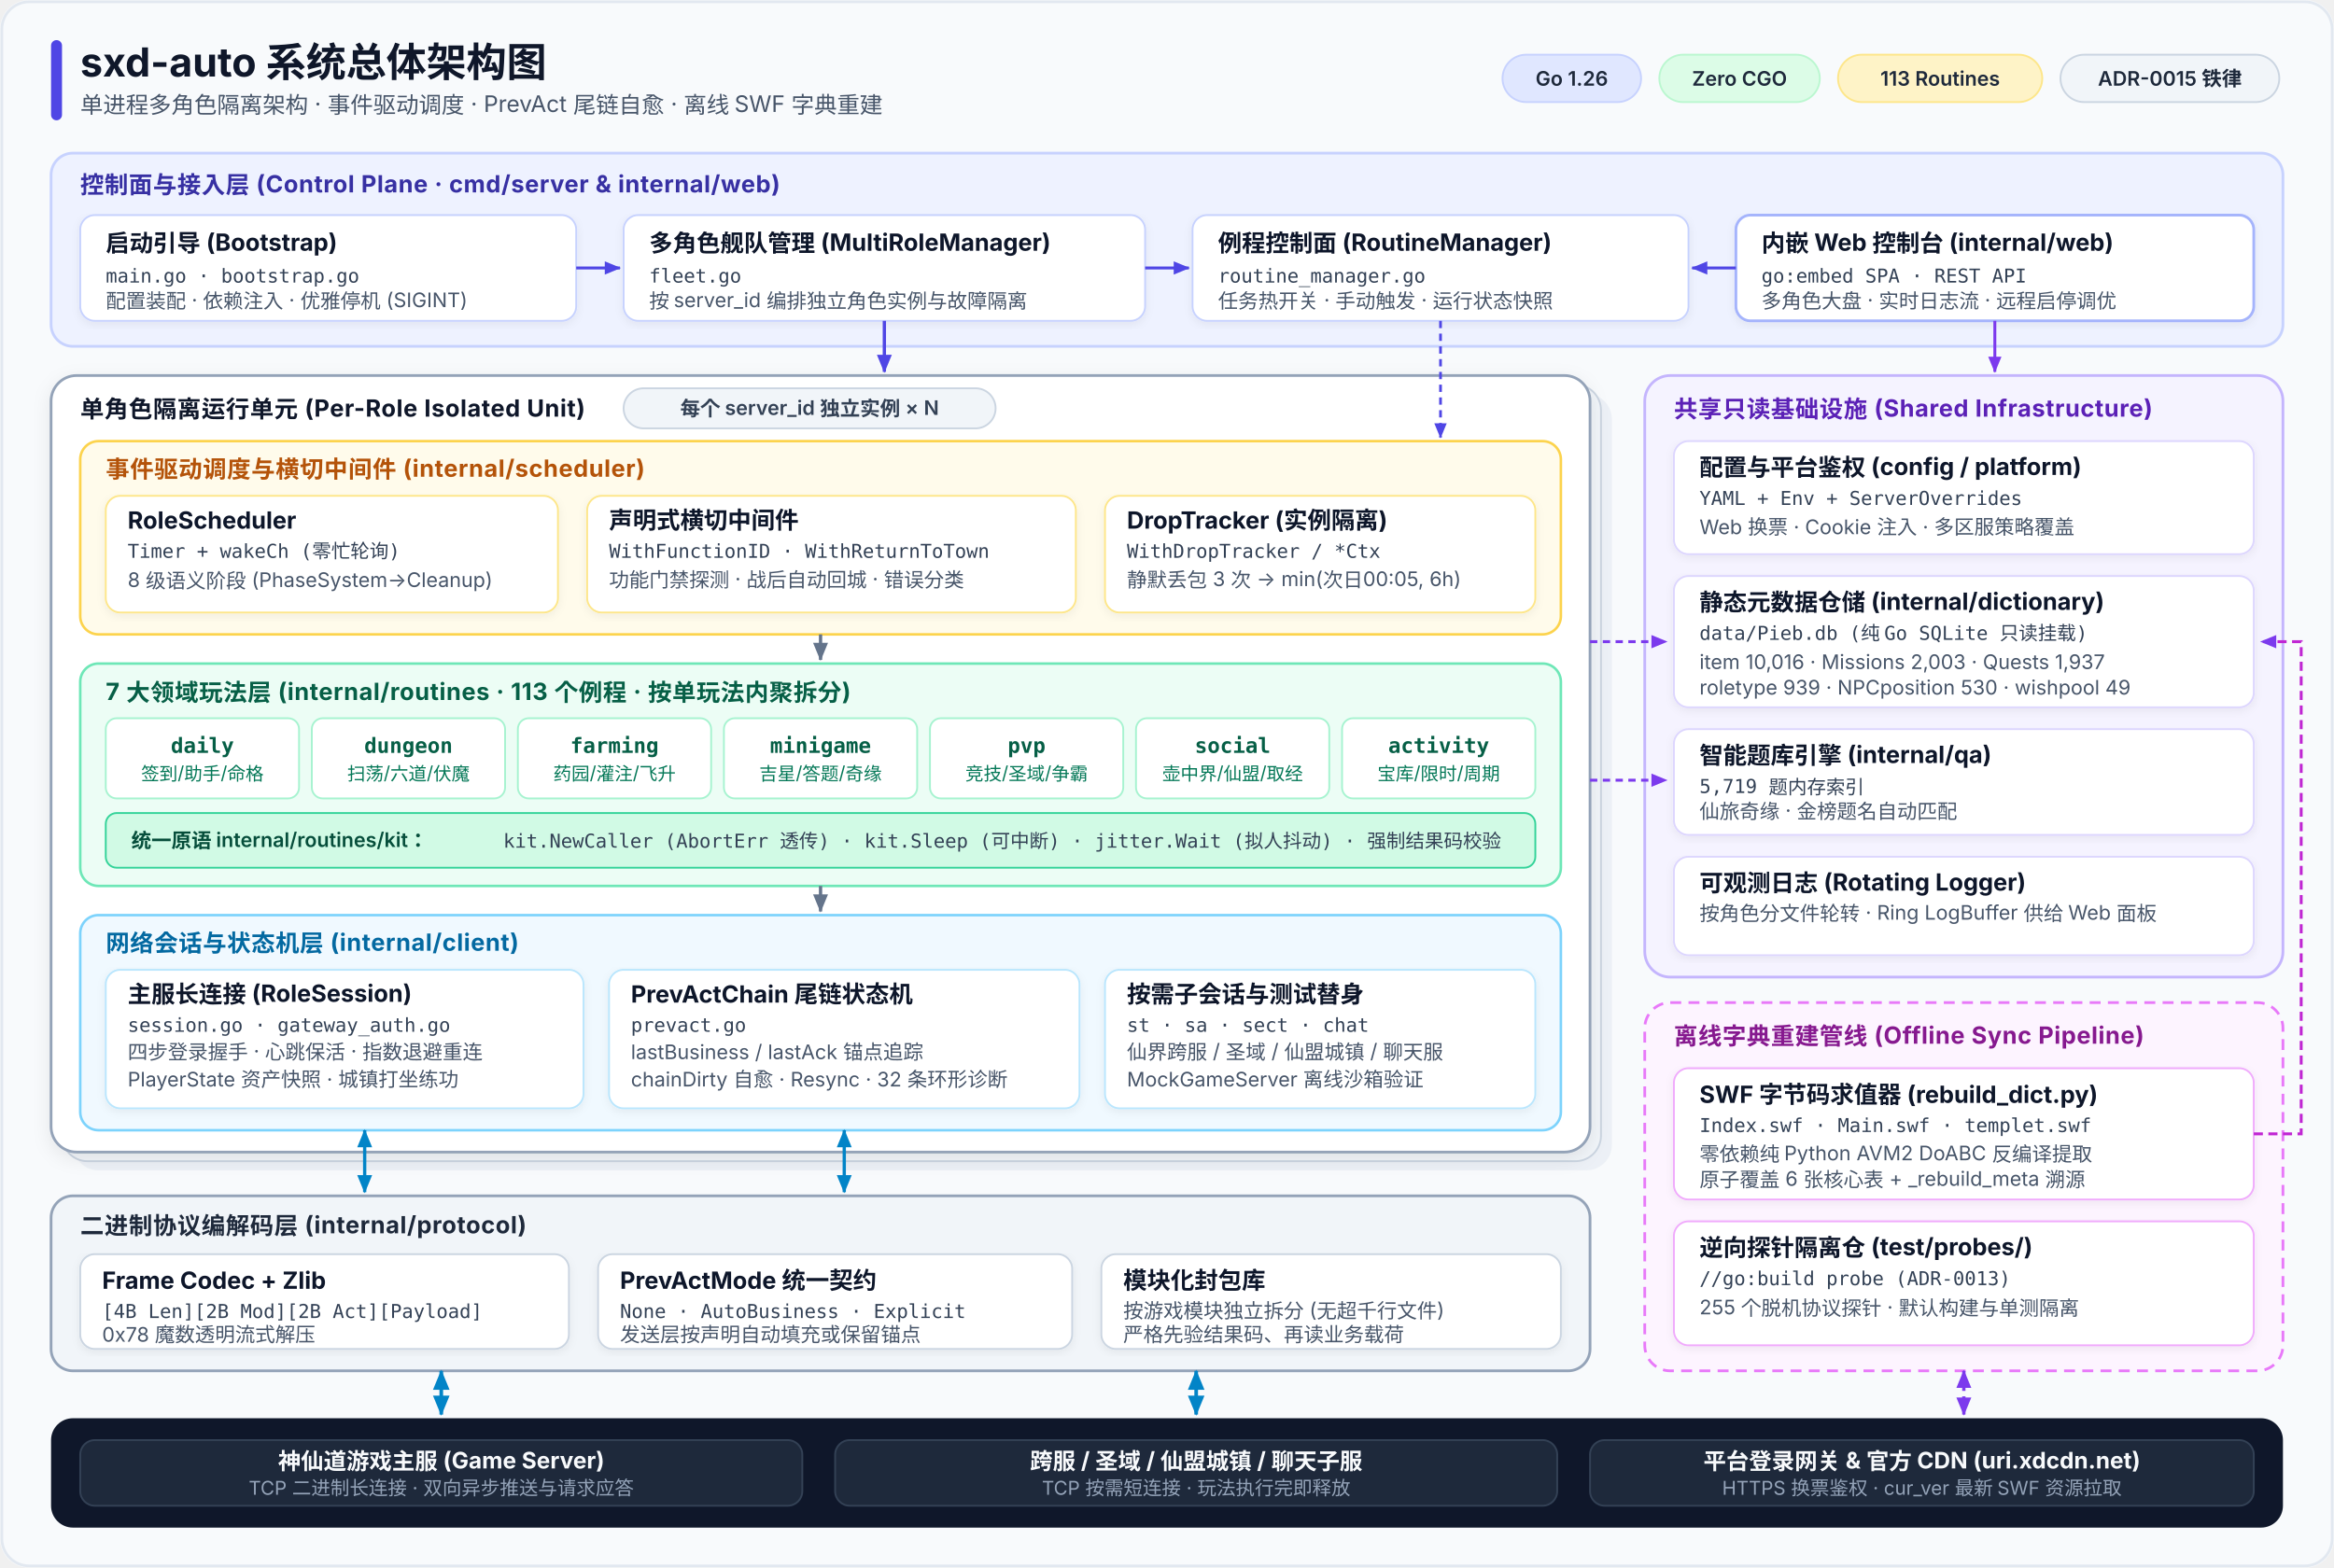
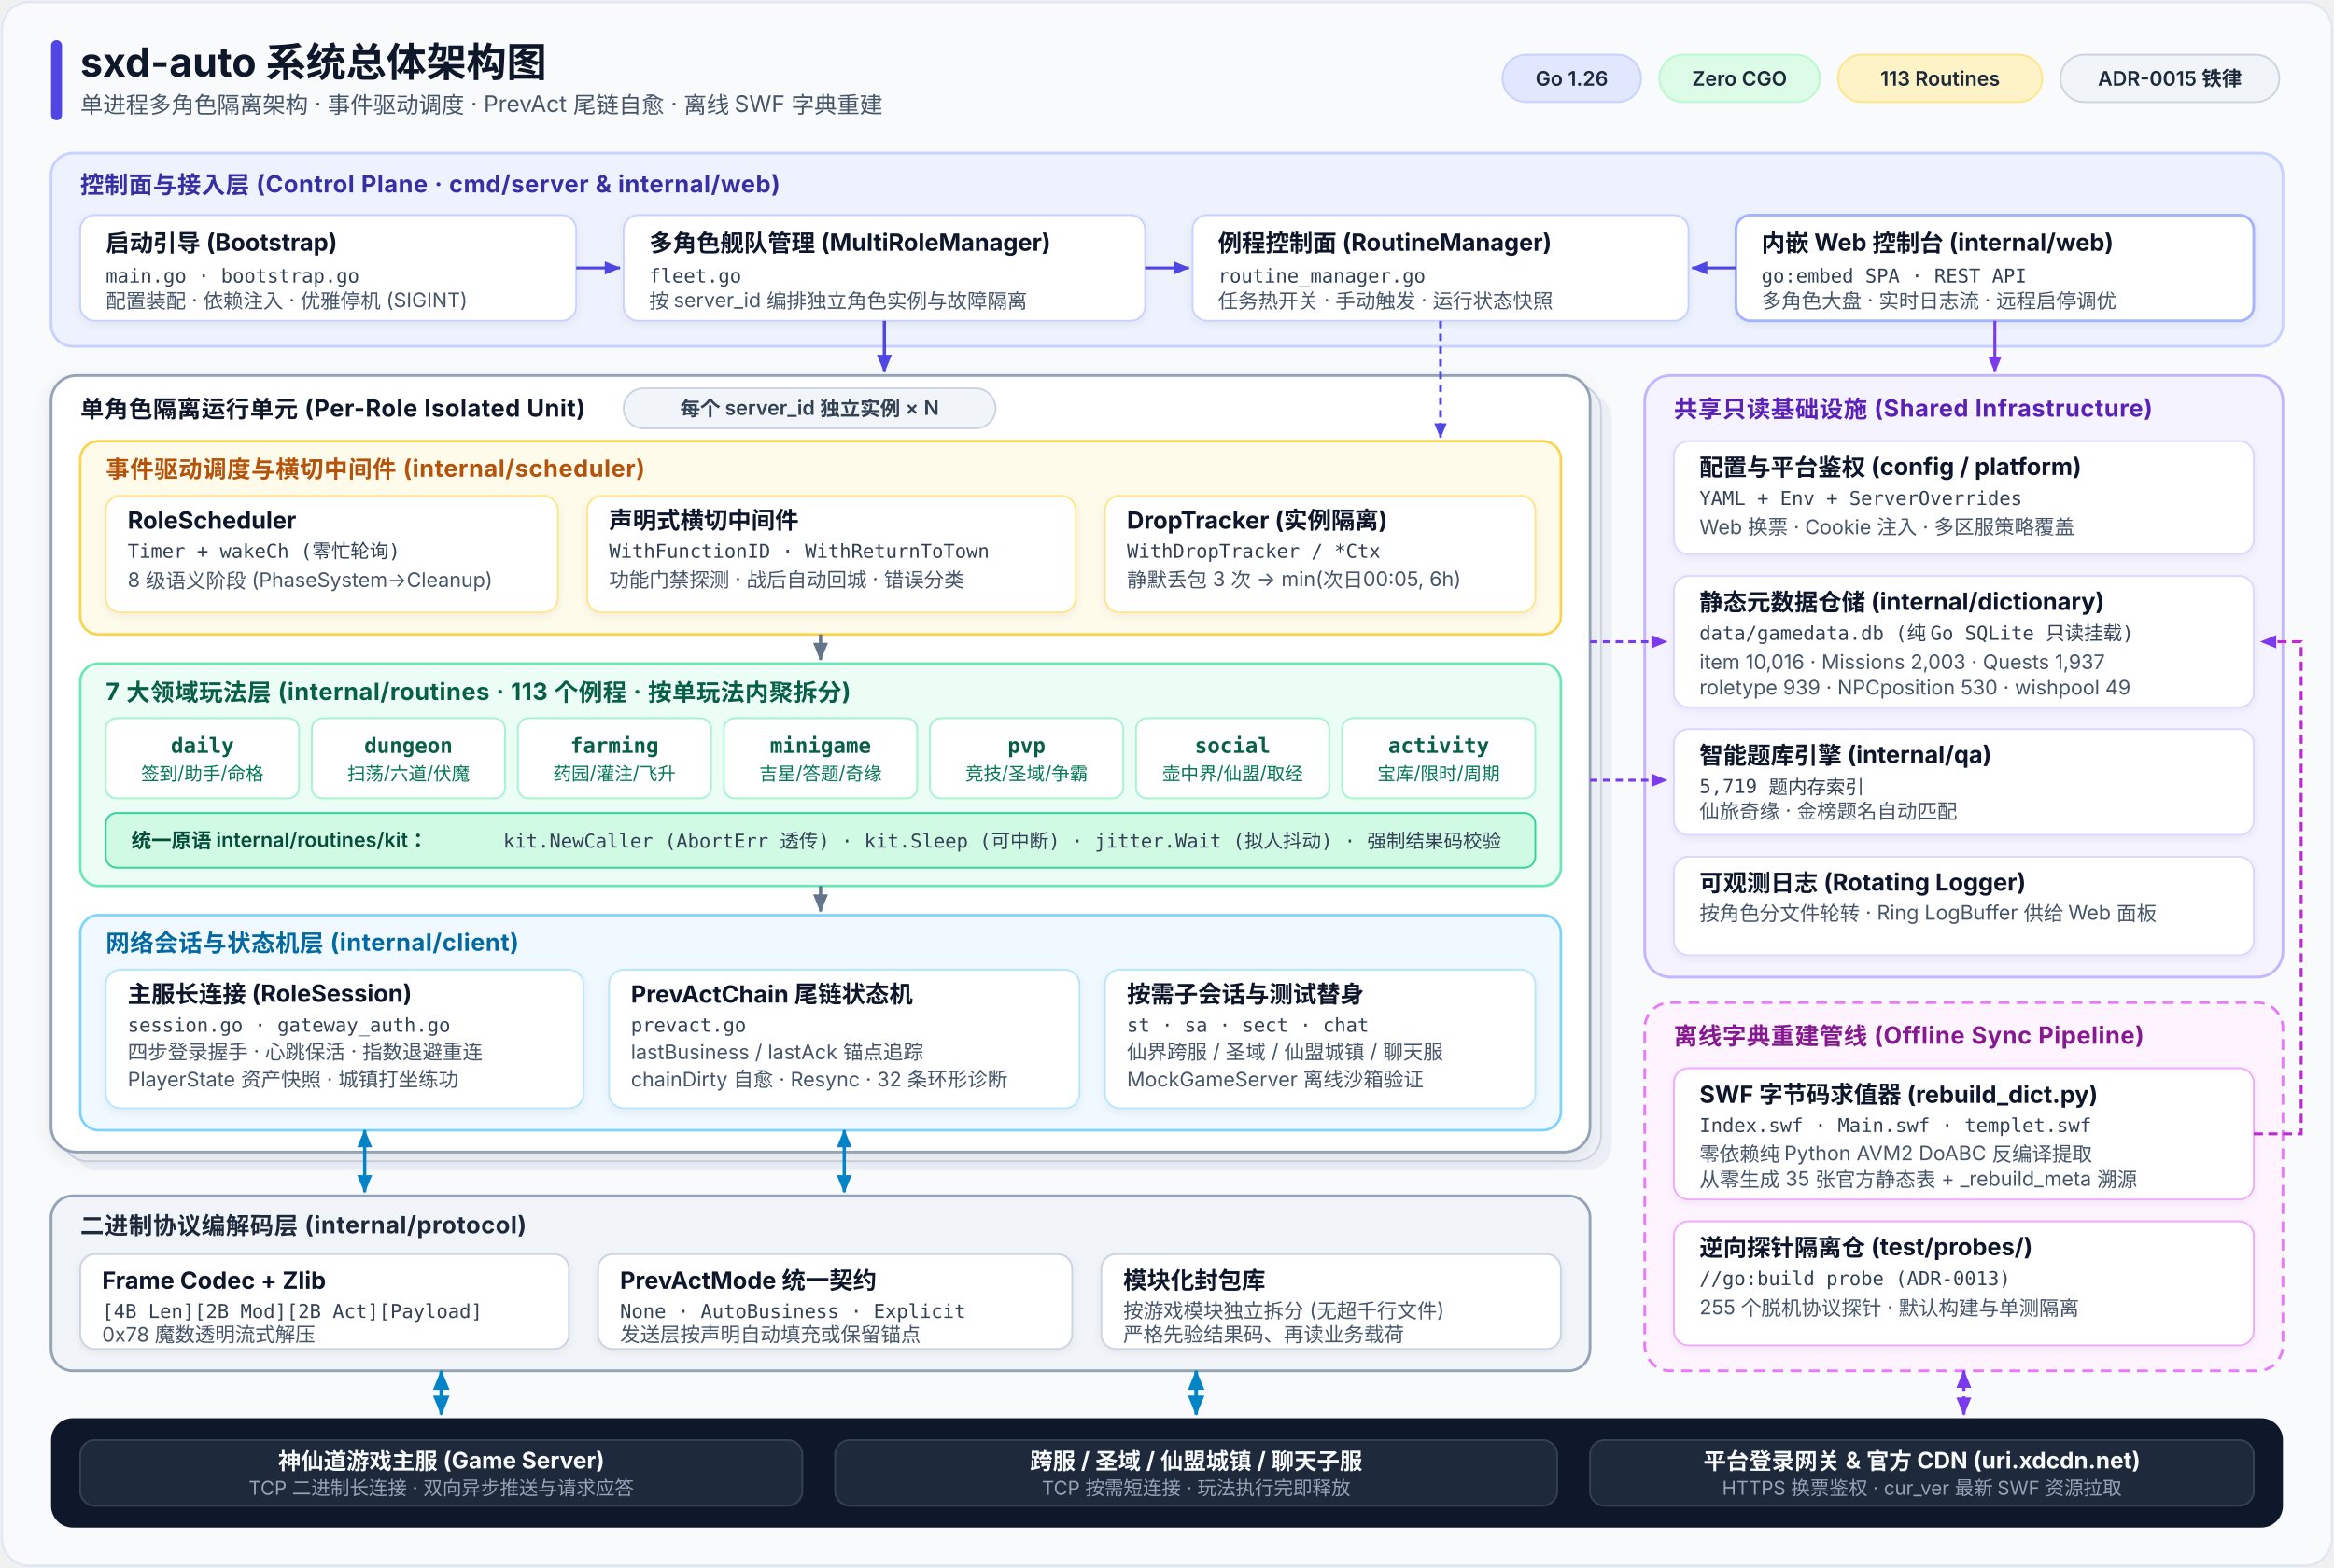
<svg xmlns="http://www.w3.org/2000/svg" viewBox="0 0 1280 860" width="1280" height="860" role="img" aria-labelledby="arch-title arch-desc">
  <defs>
    <style>
      .font-sans { font-family: -apple-system, BlinkMacSystemFont, "Segoe UI", "PingFang SC", "Hiragino Sans GB", "Microsoft YaHei", sans-serif; }
      .font-mono { font-family: ui-monospace, SFMono-Regular, Menlo, Monaco, Consolas, monospace; }
      .title { font-size: 22px; font-weight: 700; fill: #0F172A; }
      .subtitle { font-size: 12.5px; fill: #475569; }
      .layer-title { font-size: 13px; font-weight: 700; letter-spacing: 0.3px; }
      .card-title { font-size: 13px; font-weight: 700; fill: #0F172A; }
      .card-sub { font-size: 11px; fill: #475569; }
      .card-code { font-size: 10.5px; fill: #334155; }
      .pill-text { font-size: 11px; font-weight: 600; }
      .domain-title { font-size: 11.5px; font-weight: 700; fill: #065F46; }
      .domain-sub { font-size: 10px; fill: #047857; }
      .ext-title { font-size: 12.5px; font-weight: 700; fill: #F8FAFC; }
      .ext-sub { font-size: 10.5px; fill: #94A3B8; }
      .badge-text { font-size: 11px; font-weight: 600; fill: #1E293B; }
      .flow-label { font-size: 10px; font-weight: 600; fill: #475569; }
    </style>
    <filter id="shadow-sm" x="-4%" y="-4%" width="108%" height="112%">
      <feDropShadow dx="0" dy="1.5" stdDeviation="2.5" flood-color="#0F172A" flood-opacity="0.06" />
    </filter>
    <filter id="shadow-md" x="-3%" y="-3%" width="106%" height="108%">
      <feDropShadow dx="0" dy="3" stdDeviation="5" flood-color="#0F172A" flood-opacity="0.08" />
    </filter>
    <marker id="arrow-slate" viewBox="0 0 10 10" refX="8" refY="5" markerWidth="6.5" markerHeight="6.5" orient="auto-start-reverse">
      <path d="M 0 1.5 L 8.5 5 L 0 8.5 z" fill="#64748B" />
    </marker>
    <marker id="arrow-indigo" viewBox="0 0 10 10" refX="8" refY="5" markerWidth="6.5" markerHeight="6.5" orient="auto-start-reverse">
      <path d="M 0 1.5 L 8.5 5 L 0 8.5 z" fill="#4F46E5" />
    </marker>
    <marker id="arrow-sky" viewBox="0 0 10 10" refX="8" refY="5" markerWidth="6.5" markerHeight="6.5" orient="auto-start-reverse">
      <path d="M 0 1.5 L 8.5 5 L 0 8.5 z" fill="#0284C7" />
    </marker>
    <marker id="arrow-purple" viewBox="0 0 10 10" refX="8" refY="5" markerWidth="6.5" markerHeight="6.5" orient="auto-start-reverse">
      <path d="M 0 1.5 L 8.5 5 L 0 8.5 z" fill="#7C3AED" />
    </marker>
  </defs>
  <rect x="0" y="0" width="1280" height="860" rx="16" fill="#F8FAFC" />
  <rect x="1" y="1" width="1278" height="858" rx="15" fill="none" stroke="#E2E8F0" stroke-width="1.5" />
  <g class="font-sans">
    <rect x="28" y="22" width="6" height="44" rx="3" fill="#4F46E5" />
    <text x="44" y="42" class="title">sxd-auto 系统总体架构图</text>
    <text x="44" y="62" class="subtitle">单进程多角色隔离架构 · 事件驱动调度 · PrevAct 尾链自愈 · 离线 SWF 字典重建</text>
    <g transform="translate(824, 30)">
      <rect x="0" y="0" width="76" height="26" rx="13" fill="#E0E7FF" stroke="#C7D2FE" />
      <text x="38" y="17" text-anchor="middle" class="badge-text" fill="#3730A3">Go 1.26</text>
      <rect x="86" y="0" width="88" height="26" rx="13" fill="#DCFCE7" stroke="#BBF7D0" />
      <text x="130" y="17" text-anchor="middle" class="badge-text" fill="#166534">Zero CGO</text>
      <rect x="184" y="0" width="112" height="26" rx="13" fill="#FEF3C7" stroke="#FDE68A" />
      <text x="240" y="17" text-anchor="middle" class="badge-text" fill="#92400E">113 Routines</text>
      <rect x="306" y="0" width="120" height="26" rx="13" fill="#F1F5F9" stroke="#CBD5E1" />
      <text x="366" y="17" text-anchor="middle" class="badge-text" fill="#334155">ADR-0015 铁律</text>
    </g>
  </g>
  <g class="font-sans">
    <rect x="28" y="84" width="1224" height="106" rx="12" fill="#EEF2FF" stroke="#C7D2FE" stroke-width="1.5" />
    <text x="44" y="106" class="layer-title" fill="#3730A3">控制面与接入层 (Control Plane · cmd/server &amp; internal/web)</text>
    <g filter="url(#shadow-sm)">
      <rect x="44" y="118" width="272" height="58" rx="8" fill="#FFFFFF" stroke="#C7D2FE" />
      <text x="58" y="138" class="card-title">启动引导 (Bootstrap)</text>
      <text x="58" y="155" class="card-code font-mono">main.go · bootstrap.go</text>
      <text x="58" y="169" class="card-sub">配置装配 · 依赖注入 · 优雅停机 (SIGINT)</text>
    </g>
    <g filter="url(#shadow-sm)">
      <rect x="342" y="118" width="286" height="58" rx="8" fill="#FFFFFF" stroke="#C7D2FE" />
      <text x="356" y="138" class="card-title">多角色舰队管理 (MultiRoleManager)</text>
      <text x="356" y="155" class="card-code font-mono">fleet.go</text>
      <text x="356" y="169" class="card-sub">按 server_id 编排独立角色实例与故障隔离</text>
    </g>
    <g filter="url(#shadow-sm)">
      <rect x="654" y="118" width="272" height="58" rx="8" fill="#FFFFFF" stroke="#C7D2FE" />
      <text x="668" y="138" class="card-title">例程控制面 (RoutineManager)</text>
      <text x="668" y="155" class="card-code font-mono">routine_manager.go</text>
      <text x="668" y="169" class="card-sub">任务热开关 · 手动触发 · 运行状态快照</text>
    </g>
    <g filter="url(#shadow-sm)">
      <rect x="952" y="118" width="284" height="58" rx="8" fill="#FFFFFF" stroke="#A5B4FC" stroke-width="1.5" />
      <text x="966" y="138" class="card-title">内嵌 Web 控制台 (internal/web)</text>
      <text x="966" y="155" class="card-code font-mono">go:embed SPA · REST API</text>
      <text x="966" y="169" class="card-sub">多角色大盘 · 实时日志流 · 远程启停调优</text>
    </g>
    <line x1="316" y1="147" x2="340" y2="147" stroke="#4F46E5" stroke-width="1.6" marker-end="url(#arrow-indigo)" />
    <line x1="628" y1="147" x2="652" y2="147" stroke="#4F46E5" stroke-width="1.6" marker-end="url(#arrow-indigo)" />
    <line x1="952" y1="147" x2="928" y2="147" stroke="#4F46E5" stroke-width="1.6" marker-end="url(#arrow-indigo)" />
  </g>
  <rect x="40" y="216" width="844" height="426" rx="14" fill="#E2E8F0" opacity="0.55" />
  <rect x="34" y="211" width="844" height="426" rx="14" fill="#F1F5F9" stroke="#CBD5E1" stroke-width="1" />
  <g class="font-sans" filter="url(#shadow-md)">
    <rect x="28" y="206" width="844" height="426" rx="14" fill="#FFFFFF" stroke="#94A3B8" stroke-width="1.5" />
  </g>
  <g class="font-sans">
    <text x="44" y="229" class="layer-title" fill="#0F172A">单角色隔离运行单元 (Per-Role Isolated Unit)</text>
    <rect x="342" y="213" width="204" height="22" rx="11" fill="#F1F5F9" stroke="#CBD5E1" />
    <text x="444" y="228" text-anchor="middle" class="pill-text" fill="#334155">每个 server_id 独立实例 × N</text>
    <rect x="44" y="242" width="812" height="106" rx="10" fill="#FFFBEB" stroke="#FCD34D" stroke-width="1.4" />
    <text x="58" y="262" class="layer-title" fill="#B45309">事件驱动调度与横切中间件 (internal/scheduler)</text>
    <g filter="url(#shadow-sm)">
      <rect x="58" y="272" width="248" height="64" rx="8" fill="#FFFFFF" stroke="#FDE68A" />
      <text x="70" y="290" class="card-title">RoleScheduler</text>
      <text x="70" y="306" class="card-code font-mono">Timer + wakeCh (零忙轮询)</text>
      <text x="70" y="322" class="card-sub">8 级语义阶段 (PhaseSystem→Cleanup)</text>
    </g>
    <g filter="url(#shadow-sm)">
      <rect x="322" y="272" width="268" height="64" rx="8" fill="#FFFFFF" stroke="#FDE68A" />
      <text x="334" y="290" class="card-title">声明式横切中间件</text>
      <text x="334" y="306" class="card-code font-mono">WithFunctionID · WithReturnToTown</text>
      <text x="334" y="322" class="card-sub">功能门禁探测 · 战后自动回城 · 错误分类</text>
    </g>
    <g filter="url(#shadow-sm)">
      <rect x="606" y="272" width="236" height="64" rx="8" fill="#FFFFFF" stroke="#FDE68A" />
      <text x="618" y="290" class="card-title">DropTracker (实例隔离)</text>
      <text x="618" y="306" class="card-code font-mono">WithDropTracker / *Ctx</text>
      <text x="618" y="322" class="card-sub">静默丢包 3 次 → min(次日00:05, 6h)</text>
    </g>
    <rect x="44" y="364" width="812" height="122" rx="10" fill="#ECFDF5" stroke="#6EE7B7" stroke-width="1.4" />
    <text x="58" y="384" class="layer-title" fill="#065F46">7 大领域玩法层 (internal/routines · 113 个例程 · 按单玩法内聚拆分)</text>
    <g transform="translate(58, 394)">
      <rect x="0" y="0" width="106" height="44" rx="6" fill="#FFFFFF" stroke="#A7F3D0" />
      <text x="53" y="19" text-anchor="middle" class="domain-title font-mono">daily</text>
      <text x="53" y="34" text-anchor="middle" class="domain-sub">签到/助手/命格</text>
      <rect x="113" y="0" width="106" height="44" rx="6" fill="#FFFFFF" stroke="#A7F3D0" />
      <text x="166" y="19" text-anchor="middle" class="domain-title font-mono">dungeon</text>
      <text x="166" y="34" text-anchor="middle" class="domain-sub">扫荡/六道/伏魔</text>
      <rect x="226" y="0" width="106" height="44" rx="6" fill="#FFFFFF" stroke="#A7F3D0" />
      <text x="279" y="19" text-anchor="middle" class="domain-title font-mono">farming</text>
      <text x="279" y="34" text-anchor="middle" class="domain-sub">药园/灌注/飞升</text>
      <rect x="339" y="0" width="106" height="44" rx="6" fill="#FFFFFF" stroke="#A7F3D0" />
      <text x="392" y="19" text-anchor="middle" class="domain-title font-mono">minigame</text>
      <text x="392" y="34" text-anchor="middle" class="domain-sub">吉星/答题/奇缘</text>
      <rect x="452" y="0" width="106" height="44" rx="6" fill="#FFFFFF" stroke="#A7F3D0" />
      <text x="505" y="19" text-anchor="middle" class="domain-title font-mono">pvp</text>
      <text x="505" y="34" text-anchor="middle" class="domain-sub">竞技/圣域/争霸</text>
      <rect x="565" y="0" width="106" height="44" rx="6" fill="#FFFFFF" stroke="#A7F3D0" />
      <text x="618" y="19" text-anchor="middle" class="domain-title font-mono">social</text>
      <text x="618" y="34" text-anchor="middle" class="domain-sub">壶中界/仙盟/取经</text>
      <rect x="678" y="0" width="106" height="44" rx="6" fill="#FFFFFF" stroke="#A7F3D0" />
      <text x="731" y="19" text-anchor="middle" class="domain-title font-mono">activity</text>
      <text x="731" y="34" text-anchor="middle" class="domain-sub">宝库/限时/周期</text>
    </g>
    <rect x="58" y="446" width="784" height="30" rx="6" fill="#D1FAE5" stroke="#34D399" />
    <text x="72" y="465" class="pill-text" fill="#064E3B">统一原语 internal/routines/kit：</text>
    <text x="276" y="465" class="card-code font-mono" fill="#065F46">kit.NewCaller (AbortErr 透传)  ·  kit.Sleep (可中断)  ·  jitter.Wait (拟人抖动)  ·  强制结果码校验</text>
    <rect x="44" y="502" width="812" height="118" rx="10" fill="#F0F9FF" stroke="#7DD3FC" stroke-width="1.4" />
    <text x="58" y="522" class="layer-title" fill="#0369A1">网络会话与状态机层 (internal/client)</text>
    <g filter="url(#shadow-sm)">
      <rect x="58" y="532" width="262" height="76" rx="8" fill="#FFFFFF" stroke="#BAE6FD" />
      <text x="70" y="550" class="card-title">主服长连接 (RoleSession)</text>
      <text x="70" y="566" class="card-code font-mono">session.go · gateway_auth.go</text>
      <text x="70" y="581" class="card-sub">四步登录握手 · 心跳保活 · 指数退避重连</text>
      <text x="70" y="596" class="card-sub">PlayerState 资产快照 · 城镇打坐练功</text>
    </g>
    <g filter="url(#shadow-sm)">
      <rect x="334" y="532" width="258" height="76" rx="8" fill="#FFFFFF" stroke="#BAE6FD" />
      <text x="346" y="550" class="card-title">PrevActChain 尾链状态机</text>
      <text x="346" y="566" class="card-code font-mono">prevact.go</text>
      <text x="346" y="581" class="card-sub">lastBusiness / lastAck 锚点追踪</text>
      <text x="346" y="596" class="card-sub">chainDirty 自愈 · Resync · 32 条环形诊断</text>
    </g>
    <g filter="url(#shadow-sm)">
      <rect x="606" y="532" width="236" height="76" rx="8" fill="#FFFFFF" stroke="#BAE6FD" />
      <text x="618" y="550" class="card-title">按需子会话与测试替身</text>
      <text x="618" y="566" class="card-code font-mono">st · sa · sect · chat</text>
      <text x="618" y="581" class="card-sub">仙界跨服 / 圣域 / 仙盟城镇 / 聊天服</text>
      <text x="618" y="596" class="card-sub">MockGameServer 离线沙箱验证</text>
    </g>
    <line x1="450" y1="348" x2="450" y2="362" stroke="#64748B" stroke-width="1.8" marker-end="url(#arrow-slate)" />
    <line x1="450" y1="486" x2="450" y2="500" stroke="#64748B" stroke-width="1.8" marker-end="url(#arrow-slate)" />
  </g>
  <g class="font-sans">
    <rect x="902" y="206" width="350" height="330" rx="14" fill="#F5F3FF" stroke="#C4B5FD" stroke-width="1.5" />
    <text x="918" y="229" class="layer-title" fill="#5B21B6">共享只读基础设施 (Shared Infrastructure)</text>
    <g filter="url(#shadow-sm)">
      <rect x="918" y="242" width="318" height="62" rx="8" fill="#FFFFFF" stroke="#DDD6FE" />
      <text x="932" y="261" class="card-title">配置与平台鉴权 (config / platform)</text>
      <text x="932" y="277" class="card-code font-mono">YAML + Env + ServerOverrides</text>
      <text x="932" y="293" class="card-sub">Web 换票 · Cookie 注入 · 多区服策略覆盖</text>
    </g>
    <g filter="url(#shadow-sm)">
      <rect x="918" y="316" width="318" height="72" rx="8" fill="#FFFFFF" stroke="#DDD6FE" />
      <text x="932" y="335" class="card-title">静态元数据仓储 (internal/dictionary)</text>
-       <text x="932" y="351" class="card-code font-mono">data/Pieb.db (纯 Go SQLite 只读挂载)</text>
+       <text x="932" y="351" class="card-code font-mono">data/gamedata.db (纯 Go SQLite 只读挂载)</text>
      <text x="932" y="367" class="card-sub">item 10,016 · Missions 2,003 · Quests 1,937</text>
      <text x="932" y="381" class="card-sub">roletype 939 · NPCposition 530 · wishpool 49</text>
    </g>
    <g filter="url(#shadow-sm)">
      <rect x="918" y="400" width="318" height="58" rx="8" fill="#FFFFFF" stroke="#DDD6FE" />
      <text x="932" y="419" class="card-title">智能题库引擎 (internal/qa)</text>
      <text x="932" y="435" class="card-code font-mono">5,719 题内存索引</text>
      <text x="932" y="449" class="card-sub">仙旅奇缘 · 金榜题名自动匹配</text>
    </g>
    <g filter="url(#shadow-sm)">
      <rect x="918" y="470" width="318" height="54" rx="8" fill="#FFFFFF" stroke="#DDD6FE" />
      <text x="932" y="489" class="card-title">可观测日志 (Rotating Logger)</text>
      <text x="932" y="505" class="card-sub">按角色分文件轮转 · Ring LogBuffer 供给 Web 面板</text>
    </g>
    <rect x="902" y="550" width="350" height="202" rx="14" fill="#FDF4FF" stroke="#E879F9" stroke-width="1.5" stroke-dasharray="6 4" />
    <text x="918" y="573" class="layer-title" fill="#86198F">离线字典重建管线 (Offline Sync Pipeline)</text>
    <g filter="url(#shadow-sm)">
      <rect x="918" y="586" width="318" height="72" rx="8" fill="#FFFFFF" stroke="#F0ABFC" />
      <text x="932" y="605" class="card-title">SWF 字节码求值器 (rebuild_dict.py)</text>
      <text x="932" y="621" class="card-code font-mono">Index.swf · Main.swf · templet.swf</text>
      <text x="932" y="637" class="card-sub">零依赖纯 Python AVM2 DoABC 反编译提取</text>
-       <text x="932" y="651" class="card-sub">原子覆盖 6 张核心表 + _rebuild_meta 溯源</text>
+       <text x="932" y="651" class="card-sub">从零生成 35 张官方静态表 + _rebuild_meta 溯源</text>
    </g>
    <g filter="url(#shadow-sm)">
      <rect x="918" y="670" width="318" height="68" rx="8" fill="#FFFFFF" stroke="#F0ABFC" />
      <text x="932" y="689" class="card-title">逆向探针隔离仓 (test/probes/)</text>
      <text x="932" y="705" class="card-code font-mono">//go:build probe (ADR-0013)</text>
      <text x="932" y="721" class="card-sub">255 个脱机协议探针 · 默认构建与单测隔离</text>
    </g>
  </g>
  <g class="font-sans">
    <rect x="28" y="656" width="844" height="96" rx="12" fill="#F1F5F9" stroke="#94A3B8" stroke-width="1.5" />
    <text x="44" y="677" class="layer-title" fill="#1E293B">二进制协议编解码层 (internal/protocol)</text>
    <g filter="url(#shadow-sm)">
      <rect x="44" y="688" width="268" height="52" rx="8" fill="#FFFFFF" stroke="#CBD5E1" />
      <text x="56" y="707" class="card-title">Frame Codec + Zlib</text>
      <text x="56" y="723" class="card-code font-mono">[4B Len][2B Mod][2B Act][Payload]</text>
      <text x="56" y="736" class="card-sub">0x78 魔数透明流式解压</text>
    </g>
    <g filter="url(#shadow-sm)">
      <rect x="328" y="688" width="260" height="52" rx="8" fill="#FFFFFF" stroke="#CBD5E1" />
      <text x="340" y="707" class="card-title">PrevActMode 统一契约</text>
      <text x="340" y="723" class="card-code font-mono">None · AutoBusiness · Explicit</text>
      <text x="340" y="736" class="card-sub">发送层按声明自动填充或保留锚点</text>
    </g>
    <g filter="url(#shadow-sm)">
      <rect x="604" y="688" width="252" height="52" rx="8" fill="#FFFFFF" stroke="#CBD5E1" />
      <text x="616" y="707" class="card-title">模块化封包库</text>
      <text x="616" y="723" class="card-sub">按游戏模块独立拆分 (无超千行文件)</text>
      <text x="616" y="736" class="card-sub">严格先验结果码、再读业务载荷</text>
    </g>
  </g>
  <g class="font-sans">
    <rect x="28" y="778" width="1224" height="60" rx="12" fill="#0F172A" />
    <rect x="44" y="790" width="396" height="36" rx="8" fill="#1E293B" stroke="#334155" />
    <text x="242" y="806" text-anchor="middle" class="ext-title">神仙道游戏主服 (Game Server)</text>
    <text x="242" y="820" text-anchor="middle" class="ext-sub">TCP 二进制长连接 · 双向异步推送与请求应答</text>
    <rect x="458" y="790" width="396" height="36" rx="8" fill="#1E293B" stroke="#334155" />
    <text x="656" y="806" text-anchor="middle" class="ext-title">跨服 / 圣域 / 仙盟城镇 / 聊天子服</text>
    <text x="656" y="820" text-anchor="middle" class="ext-sub">TCP 按需短连接 · 玩法执行完即释放</text>
    <rect x="872" y="790" width="364" height="36" rx="8" fill="#1E293B" stroke="#334155" />
    <text x="1054" y="806" text-anchor="middle" class="ext-title">平台登录网关 &amp; 官方 CDN (uri.xdcdn.net)</text>
    <text x="1054" y="820" text-anchor="middle" class="ext-sub">HTTPS 换票鉴权 · cur_ver 最新 SWF 资源拉取</text>
  </g>
  <line x1="485" y1="176" x2="485" y2="204" stroke="#4F46E5" stroke-width="1.8" marker-end="url(#arrow-indigo)" />
  <line x1="790" y1="176" x2="790" y2="240" stroke="#4F46E5" stroke-width="1.5" stroke-dasharray="4 3" marker-end="url(#arrow-indigo)" />
  <line x1="1094" y1="176" x2="1094" y2="204" stroke="#7C3AED" stroke-width="1.6" marker-end="url(#arrow-purple)" />
  <line x1="872" y1="352" x2="914" y2="352" stroke="#7C3AED" stroke-width="1.6" stroke-dasharray="4 3" marker-end="url(#arrow-purple)" />
  <line x1="872" y1="428" x2="914" y2="428" stroke="#7C3AED" stroke-width="1.6" stroke-dasharray="4 3" marker-end="url(#arrow-purple)" />
  <path d="M 1236 622 L 1262 622 L 1262 352 L 1240 352" fill="none" stroke="#C026D3" stroke-width="1.6" stroke-dasharray="5 3" marker-end="url(#arrow-purple)" />
  <line x1="200" y1="620" x2="200" y2="654" stroke="#0284C7" stroke-width="1.8" marker-end="url(#arrow-sky)" marker-start="url(#arrow-sky)" />
  <line x1="463" y1="620" x2="463" y2="654" stroke="#0284C7" stroke-width="1.8" marker-end="url(#arrow-sky)" marker-start="url(#arrow-sky)" />
  <line x1="242" y1="752" x2="242" y2="776" stroke="#0284C7" stroke-width="2" marker-end="url(#arrow-sky)" marker-start="url(#arrow-sky)" />
  <line x1="656" y1="752" x2="656" y2="776" stroke="#0284C7" stroke-width="2" marker-end="url(#arrow-sky)" marker-start="url(#arrow-sky)" />
  <line x1="1077" y1="752" x2="1077" y2="776" stroke="#7C3AED" stroke-width="1.8" stroke-dasharray="4 3" marker-end="url(#arrow-purple)" marker-start="url(#arrow-purple)" />
</svg>
